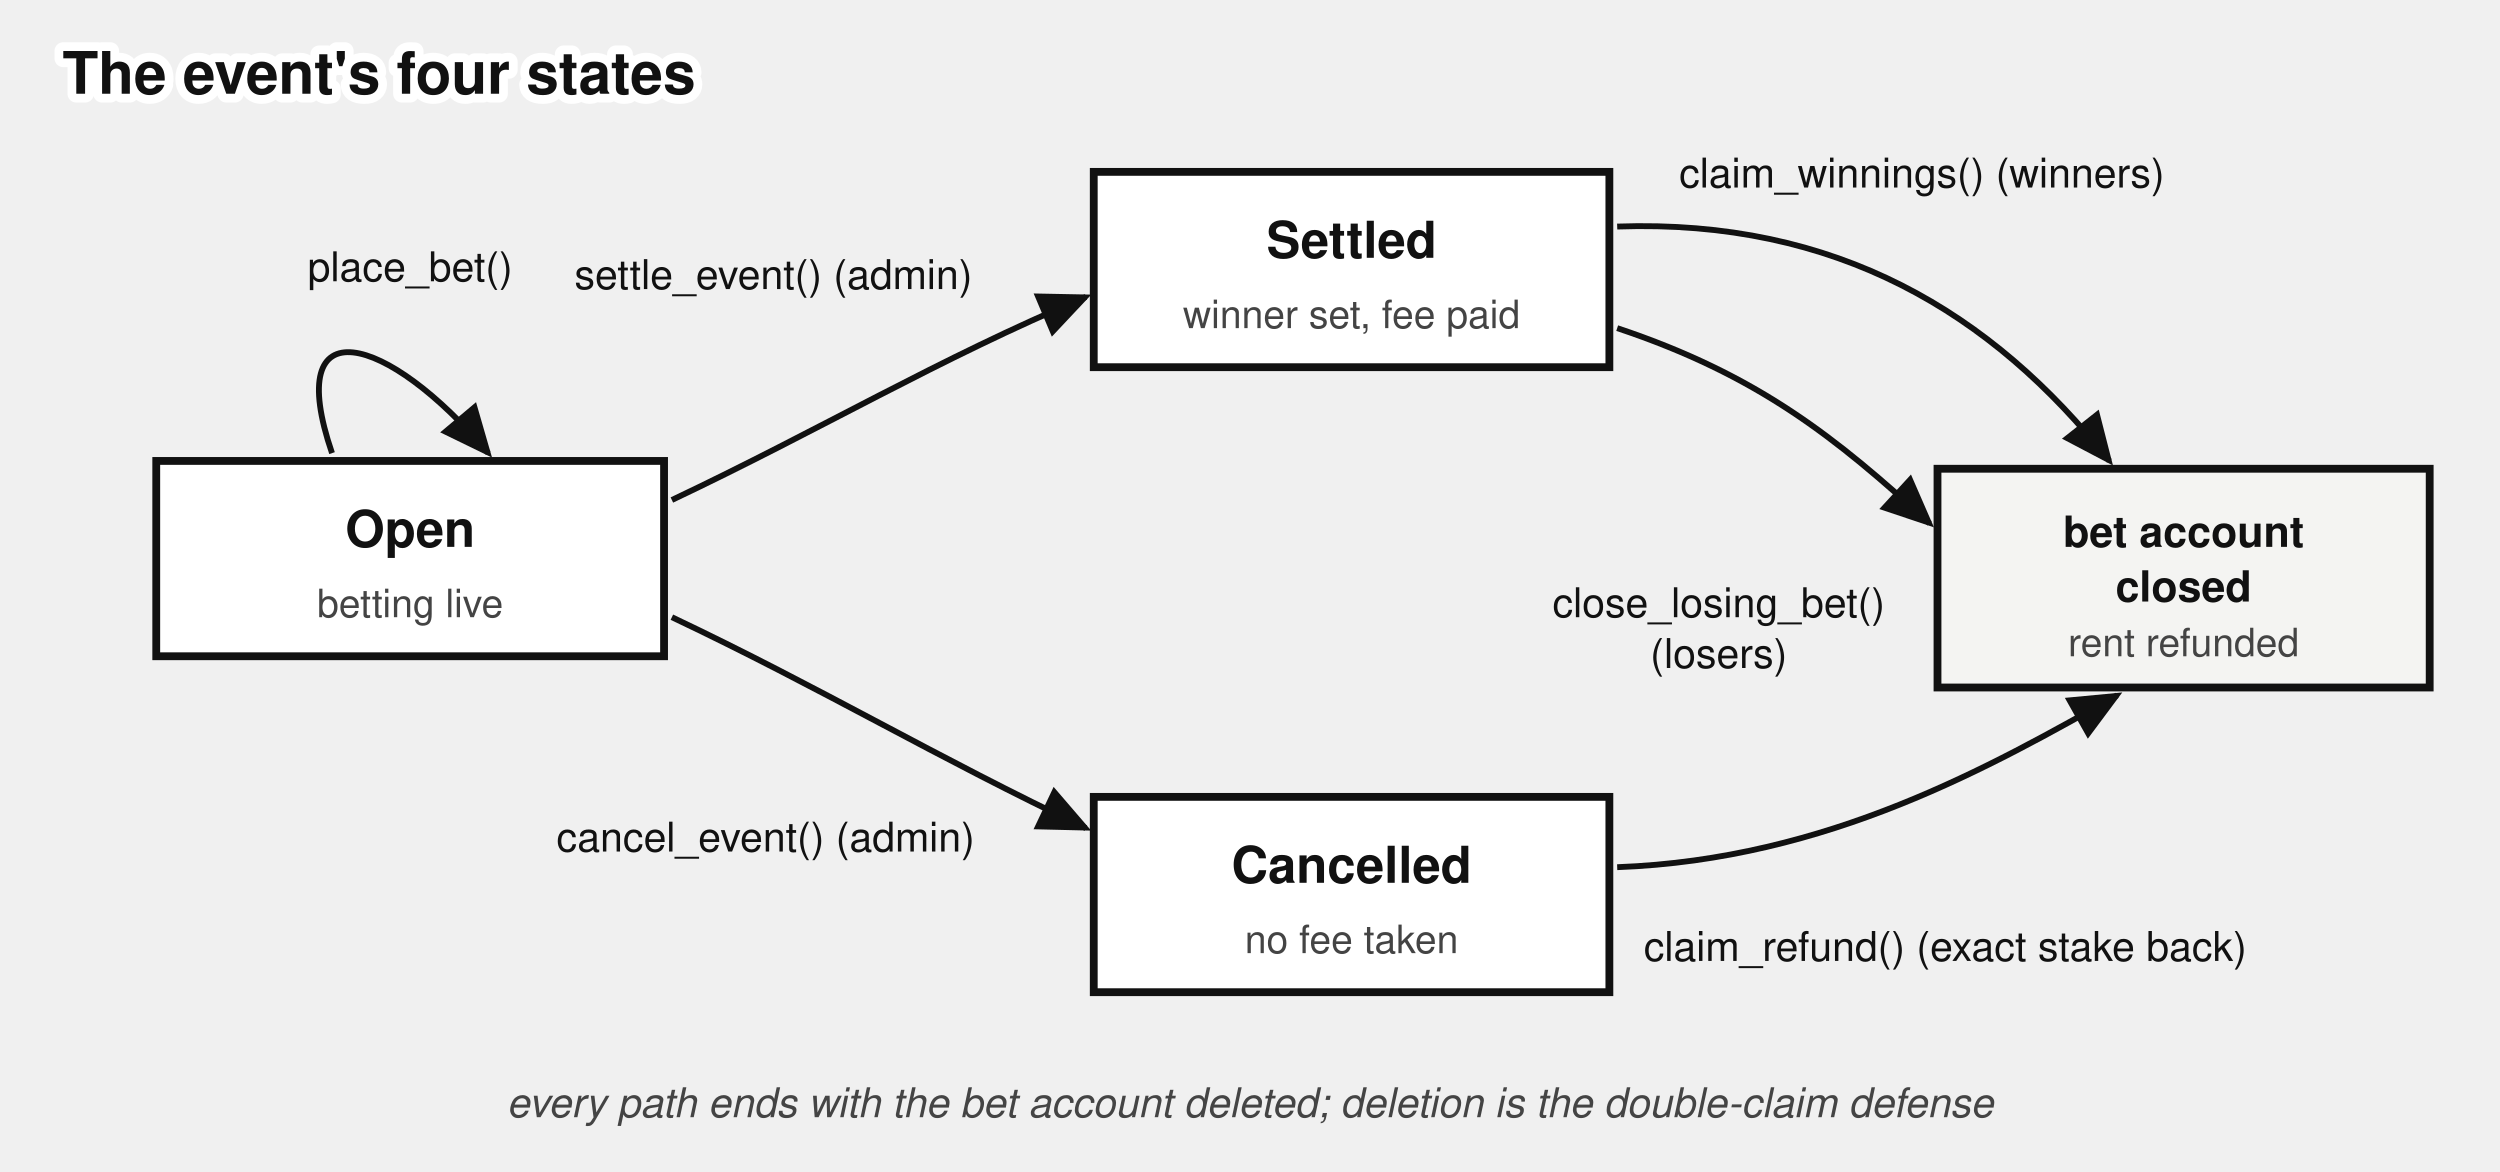
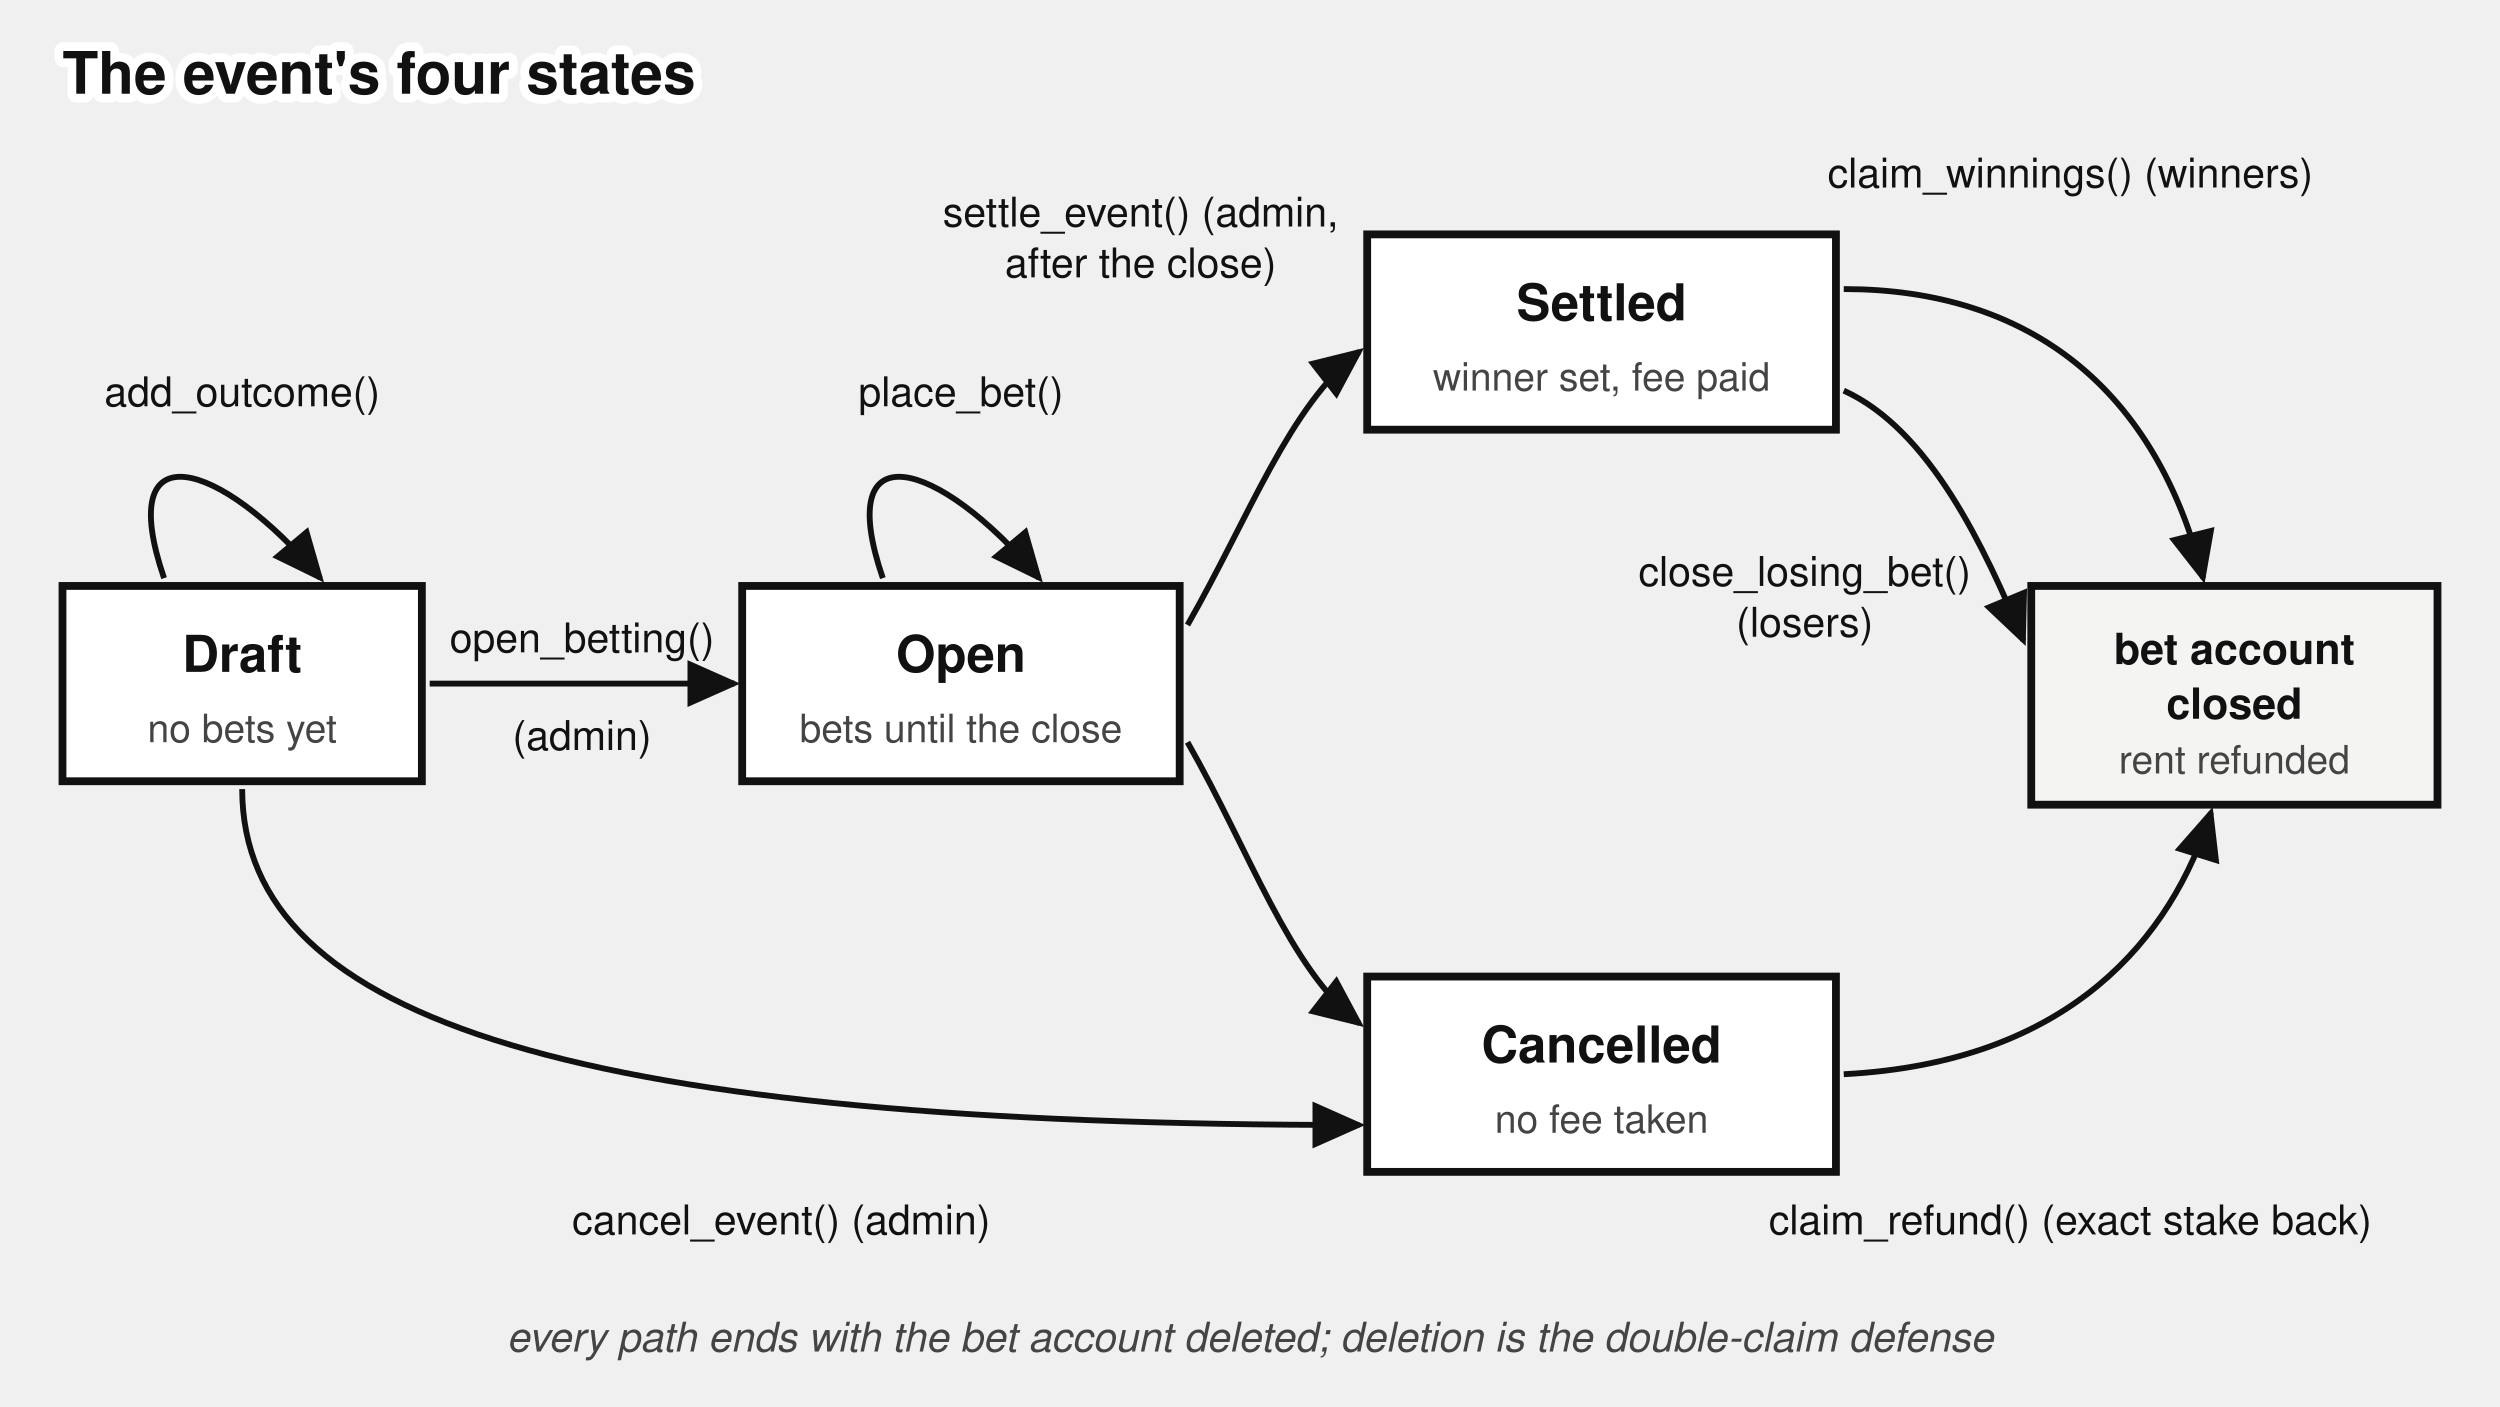
- <svg xmlns="http://www.w3.org/2000/svg" viewBox="0 0 640 300" font-family="'Denim INK', Helvetica, Arial, sans-serif" fill="#111">
+ <svg xmlns="http://www.w3.org/2000/svg" viewBox="0 0 640 360" font-family="'Denim INK', Helvetica, Arial, sans-serif" fill="#111">
  <text stroke="#fff" stroke-width="4.5" paint-order="stroke" stroke-linejoin="round" x="16" y="24" font-size="15" font-weight="bold">The event's four states</text>
  <defs>
    <marker id="betting-states-arr" markerWidth="9" markerHeight="8" refX="8" refY="4" orient="auto">
      <path d="M0,0 L9,4 L0,8 z" fill="#111" />
    </marker>
  </defs>
-   <rect x="40" y="118" width="130" height="50" fill="#fff" stroke="#111" stroke-width="2" />
-   <text x="105" y="140" font-size="13" font-weight="bold" text-anchor="middle">Open</text>
-   <text x="105" y="158" font-size="10" fill="#444" text-anchor="middle">betting live</text>
-   <path d="M 85,116 C 72,78 99.147,85.265 125,116" fill="none" stroke="#111" stroke-width="1.5" marker-end="url(#betting-states-arr)" />
-   <text x="105" y="72" font-size="10.5" text-anchor="middle">place_bet()</text>
-   <rect x="280" y="44" width="132" height="50" fill="#fff" stroke="#111" stroke-width="2" />
-   <text x="346" y="66" font-size="13" font-weight="bold" text-anchor="middle">Settled</text>
-   <text x="346" y="84" font-size="10" fill="#444" text-anchor="middle">winner set, fee paid</text>
-   <path d="M 172,128 C 210,110 240,92 278,76" fill="none" stroke="#111" stroke-width="1.5" marker-end="url(#betting-states-arr)" />
-   <text x="198" y="74" font-size="10.5" text-anchor="middle">settle_event() (admin)</text>
-   <rect x="280" y="204" width="132" height="50" fill="#fff" stroke="#111" stroke-width="2" />
-   <text x="346" y="226" font-size="13" font-weight="bold" text-anchor="middle">Cancelled</text>
-   <text x="346" y="244" font-size="10" fill="#444" text-anchor="middle">no fee taken</text>
-   <path d="M 172,158 C 210,176 240,194 278,212" fill="none" stroke="#111" stroke-width="1.5" marker-end="url(#betting-states-arr)" />
-   <text x="196" y="218" font-size="10.5" text-anchor="middle">cancel_event() (admin)</text>
-   <rect x="496" y="120" width="126" height="56" fill="#f4f4f2" stroke="#111" stroke-width="2" />
-   <text x="559" y="140" font-size="11" font-weight="bold" text-anchor="middle">bet account</text>
-   <text x="559" y="154" font-size="11" font-weight="bold" text-anchor="middle">closed</text>
-   <text x="559" y="168" font-size="10" fill="#444" text-anchor="middle">rent refunded</text>
-   <path d="M 414,58 C 470,56 510,80 540,118" fill="none" stroke="#111" stroke-width="1.5" marker-end="url(#betting-states-arr)" />
-   <text x="492" y="48" font-size="10.5" text-anchor="middle">claim_winnings() (winners)</text>
-   <path d="M 414,84 C 450,96 470,112 494,134" fill="none" stroke="#111" stroke-width="1.5" marker-end="url(#betting-states-arr)" />
-   <text x="440" y="158" font-size="10.5" text-anchor="middle">close_losing_bet()</text>
-   <text x="440" y="171" font-size="10.5" text-anchor="middle">(losers)</text>
-   <path d="M 414,222 C 468,220 510,196 542,178" fill="none" stroke="#111" stroke-width="1.5" marker-end="url(#betting-states-arr)" />
-   <text x="498" y="246" font-size="10.5" text-anchor="middle">claim_refund() (exact stake back)</text>
-   <text x="320" y="286" font-size="10.5" fill="#444" font-style="italic" text-anchor="middle">every path ends with the bet account deleted; deletion is the double-claim defense</text>
+   <rect x="16" y="150" width="92" height="50" fill="#fff" stroke="#111" stroke-width="2" />
+   <text x="62" y="172" font-size="13" font-weight="bold" text-anchor="middle">Draft</text>
+   <text x="62" y="190" font-size="10" fill="#444" text-anchor="middle">no bets yet</text>
+   <path d="M 42,148 C 29,110 56,117 82,148" fill="none" stroke="#111" stroke-width="1.5" marker-end="url(#betting-states-arr)" />
+   <text x="62" y="104" font-size="10.5" text-anchor="middle">add_outcome()</text>
+   <path d="M 110,175 L 188,175" fill="none" stroke="#111" stroke-width="1.5" marker-end="url(#betting-states-arr)" />
+   <text x="149" y="167" font-size="10.5" text-anchor="middle">open_betting()</text>
+   <text x="149" y="192" font-size="10.5" text-anchor="middle">(admin)</text>
+   <rect x="190" y="150" width="112" height="50" fill="#fff" stroke="#111" stroke-width="2" />
+   <text x="246" y="172" font-size="13" font-weight="bold" text-anchor="middle">Open</text>
+   <text x="246" y="190" font-size="10" fill="#444" text-anchor="middle">bets until the close</text>
+   <path d="M 226,148 C 213,110 240,117 266,148" fill="none" stroke="#111" stroke-width="1.5" marker-end="url(#betting-states-arr)" />
+   <text x="246" y="104" font-size="10.5" text-anchor="middle">place_bet()</text>
+   <rect x="350" y="60" width="120" height="50" fill="#fff" stroke="#111" stroke-width="2" />
+   <text x="410" y="82" font-size="13" font-weight="bold" text-anchor="middle">Settled</text>
+   <text x="410" y="100" font-size="10" fill="#444" text-anchor="middle">winner set, fee paid</text>
+   <path d="M 304,160 C 320,132 330,104 348,90" fill="none" stroke="#111" stroke-width="1.5" marker-end="url(#betting-states-arr)" />
+   <text x="292" y="58" font-size="10.5" text-anchor="middle">settle_event() (admin,</text>
+   <text x="292" y="71" font-size="10.5" text-anchor="middle">after the close)</text>
+   <rect x="350" y="250" width="120" height="50" fill="#fff" stroke="#111" stroke-width="2" />
+   <text x="410" y="272" font-size="13" font-weight="bold" text-anchor="middle">Cancelled</text>
+   <text x="410" y="290" font-size="10" fill="#444" text-anchor="middle">no fee taken</text>
+   <path d="M 304,190 C 320,218 330,248 348,262" fill="none" stroke="#111" stroke-width="1.5" marker-end="url(#betting-states-arr)" />
+   <path d="M 62,202 C 62,262 150,288 348,288" fill="none" stroke="#111" stroke-width="1.5" marker-end="url(#betting-states-arr)" />
+   <text x="200" y="316" font-size="10.5" text-anchor="middle">cancel_event() (admin)</text>
+   <rect x="520" y="150" width="104" height="56" fill="#f4f4f2" stroke="#111" stroke-width="2" />
+   <text x="572" y="170" font-size="11" font-weight="bold" text-anchor="middle">bet account</text>
+   <text x="572" y="184" font-size="11" font-weight="bold" text-anchor="middle">closed</text>
+   <text x="572" y="198" font-size="10" fill="#444" text-anchor="middle">rent refunded</text>
+   <path d="M 472,74 C 520,74 552,100 564,148" fill="none" stroke="#111" stroke-width="1.5" marker-end="url(#betting-states-arr)" />
+   <text x="530" y="48" font-size="10.5" text-anchor="middle">claim_winnings() (winners)</text>
+   <path d="M 472,100 C 494,110 508,140 518,164" fill="none" stroke="#111" stroke-width="1.5" marker-end="url(#betting-states-arr)" />
+   <text x="462" y="150" font-size="10.5" text-anchor="middle">close_losing_bet()</text>
+   <text x="462" y="163" font-size="10.5" text-anchor="middle">(losers)</text>
+   <path d="M 472,275 C 530,272 556,240 566,208" fill="none" stroke="#111" stroke-width="1.5" marker-end="url(#betting-states-arr)" />
+   <text x="530" y="316" font-size="10.5" text-anchor="middle">claim_refund() (exact stake back)</text>
+   <text x="320" y="346" font-size="10.5" fill="#444" font-style="italic" text-anchor="middle">every path ends with the bet account deleted; deletion is the double-claim defense</text>
</svg>
